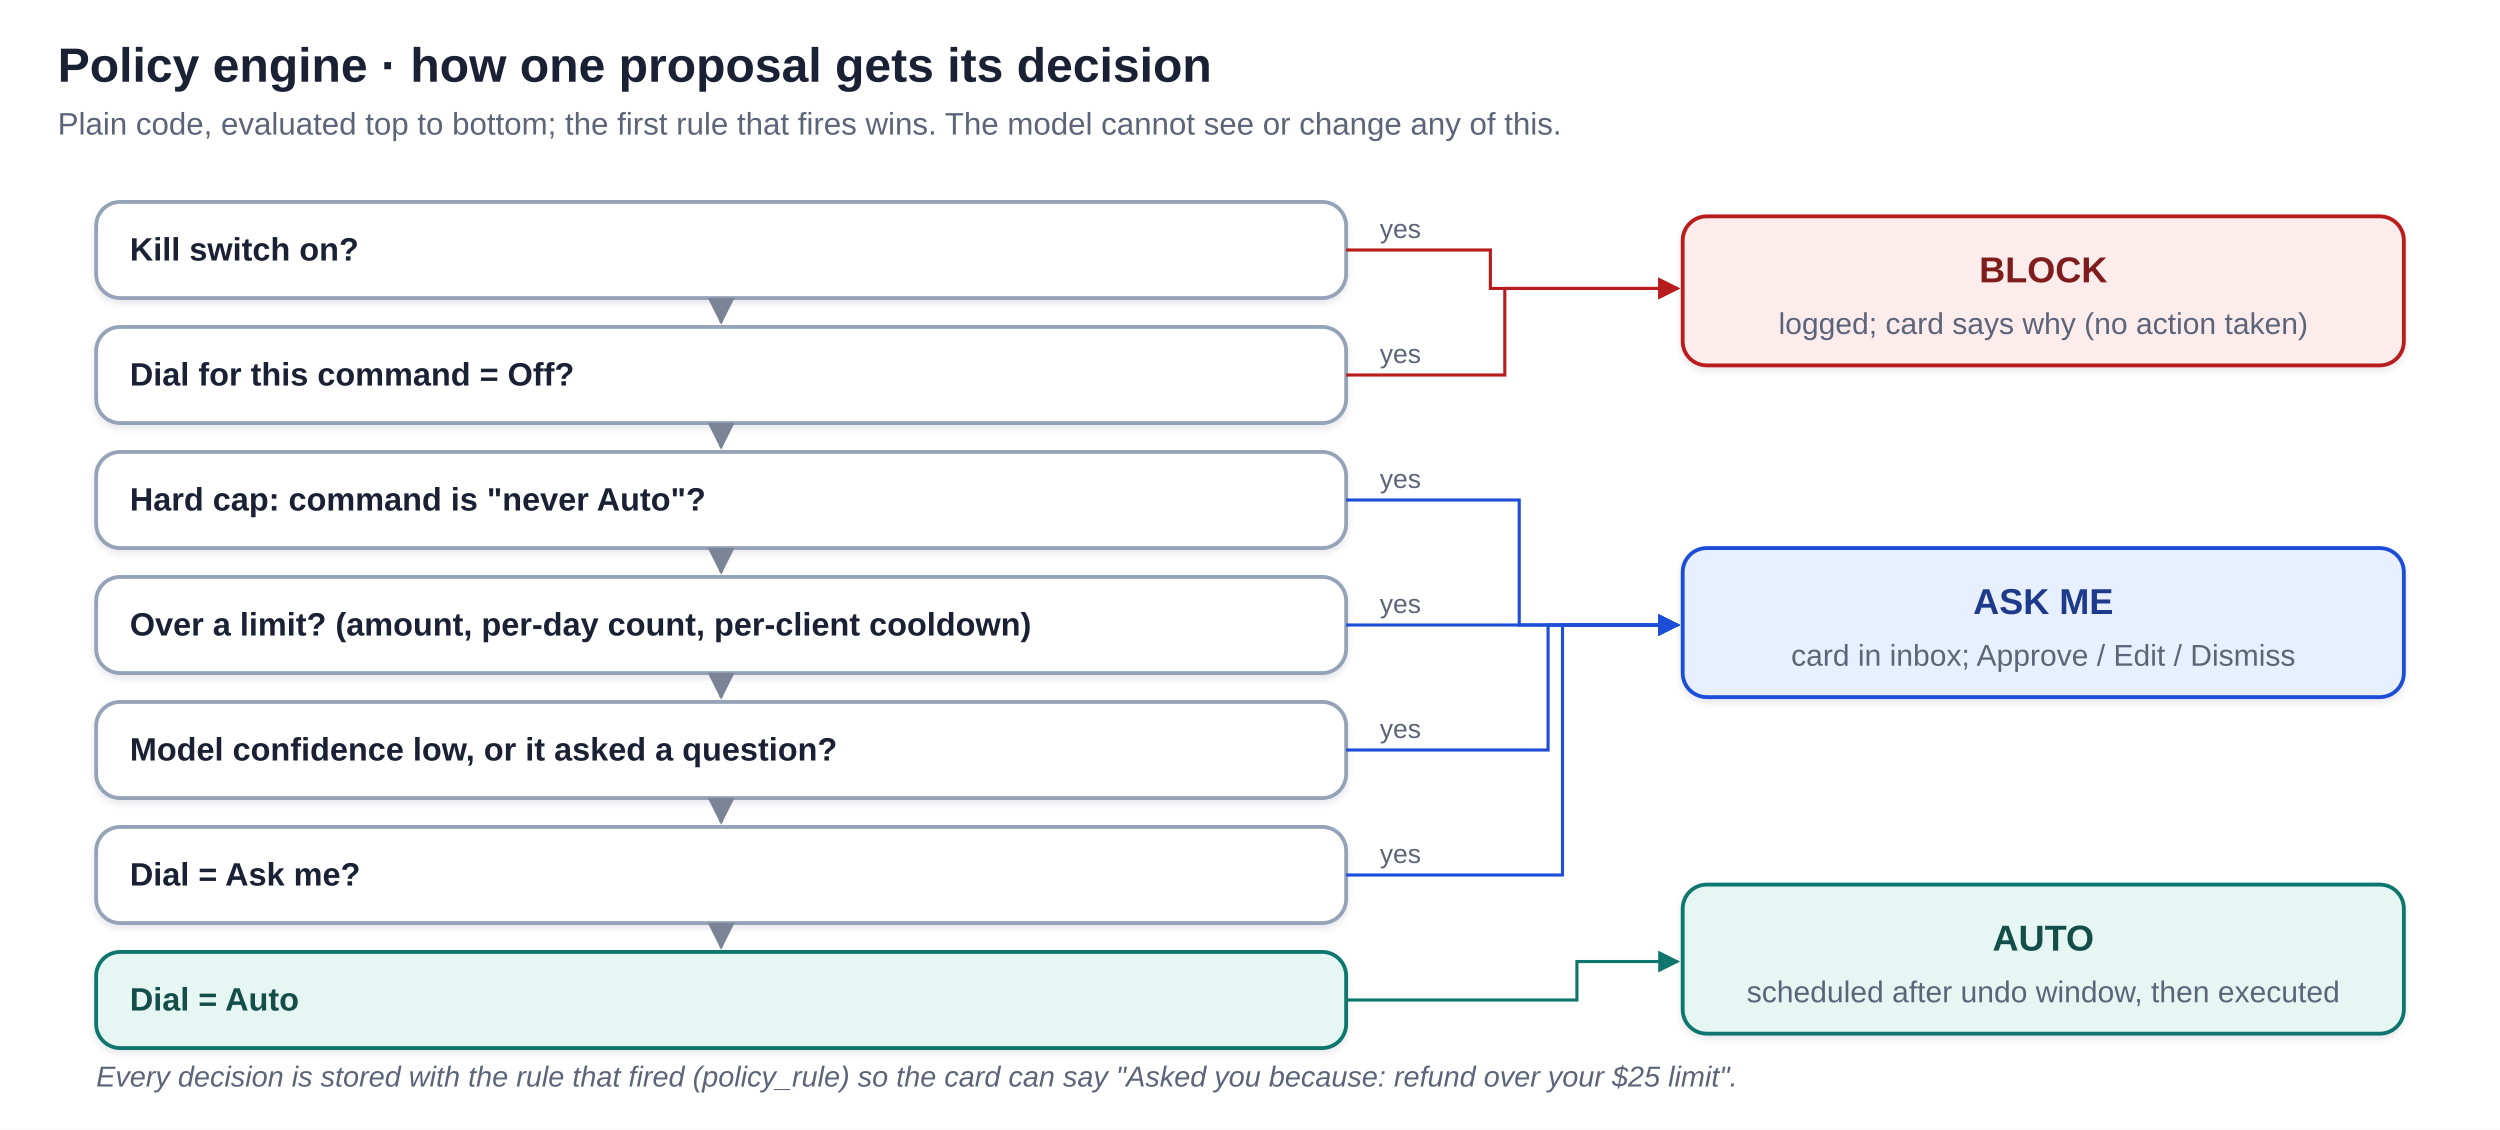
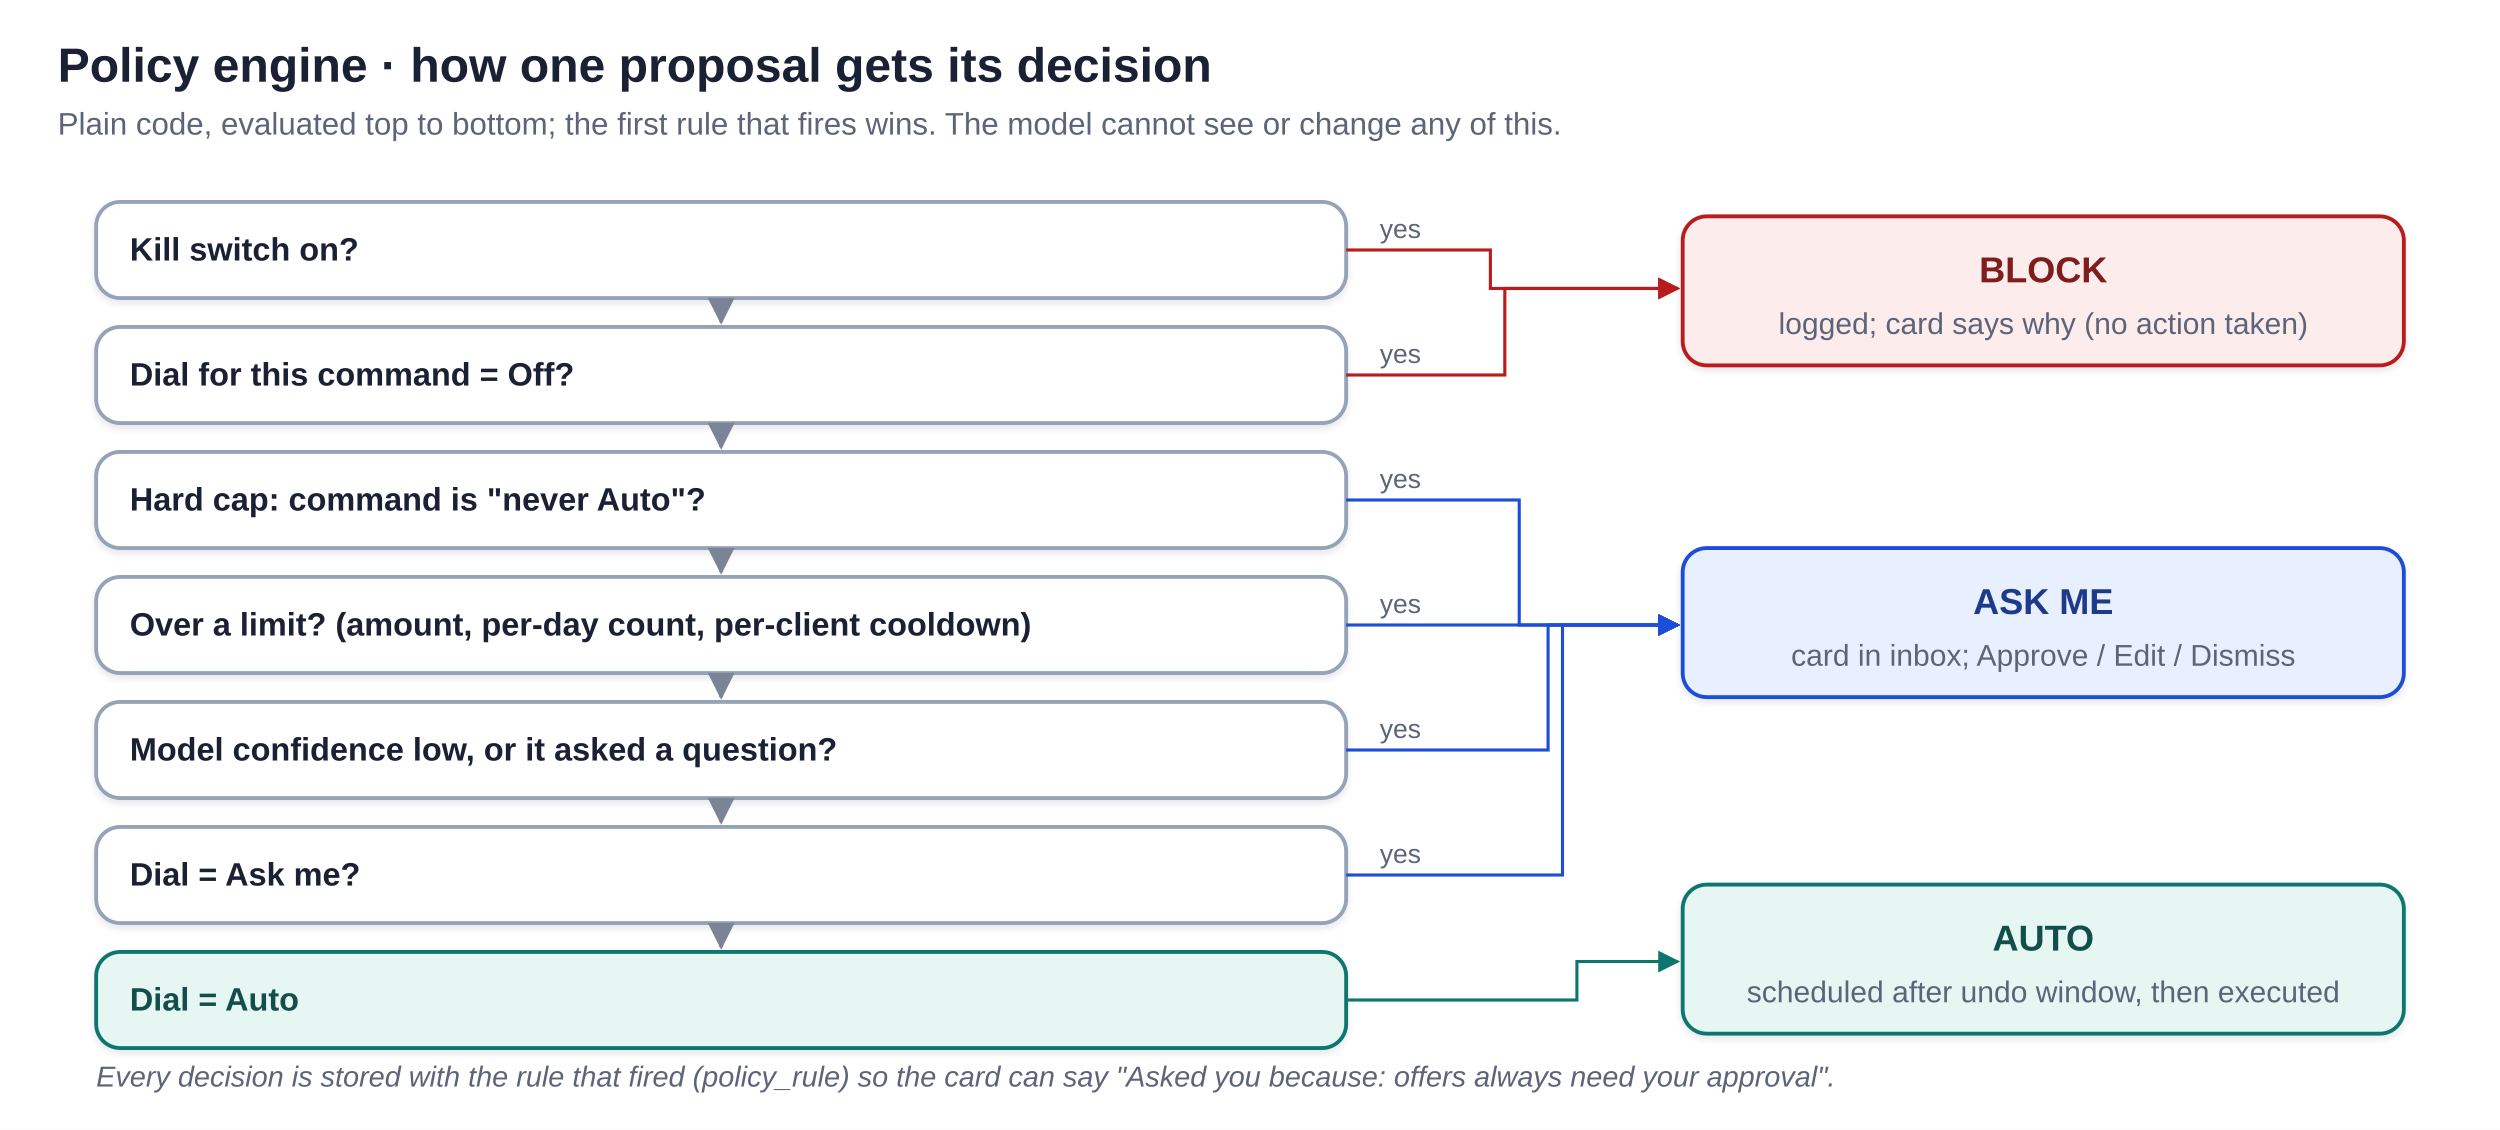
<svg xmlns="http://www.w3.org/2000/svg" viewBox="0 0 1040 470" width="1040" height="470" font-family="-apple-system, 'Segoe UI', 'Helvetica Neue', Arial, sans-serif" role="img" aria-label="Policy engine decision order">
  <defs>
    <marker id="ah" viewBox="0 0 10 10" refX="9" refY="5" markerWidth="7" markerHeight="7" orient="auto-start-reverse">
      <path d="M0,0 L10,5 L0,10 z" fill="#7b8496" />
    </marker>
    <marker id="ahv" viewBox="0 0 10 10" refX="9" refY="5" markerWidth="7" markerHeight="7" orient="auto-start-reverse">
      <path d="M0,0 L10,5 L0,10 z" fill="#6d28d9" />
    </marker>
    <marker id="ahr" viewBox="0 0 10 10" refX="9" refY="5" markerWidth="7" markerHeight="7" orient="auto-start-reverse">
      <path d="M0,0 L10,5 L0,10 z" fill="#b91c1c" />
    </marker>
    <marker id="ahb" viewBox="0 0 10 10" refX="9" refY="5" markerWidth="7" markerHeight="7" orient="auto-start-reverse">
      <path d="M0,0 L10,5 L0,10 z" fill="#1d4ed8" />
    </marker>
    <marker id="aht" viewBox="0 0 10 10" refX="9" refY="5" markerWidth="7" markerHeight="7" orient="auto-start-reverse">
      <path d="M0,0 L10,5 L0,10 z" fill="#0f766e" />
    </marker>
    <filter id="sh" x="-5%" y="-5%" width="110%" height="120%">
      <feDropShadow dx="0" dy="1.5" stdDeviation="1.5" flood-color="#0f172a" flood-opacity="0.10" />
    </filter>
  </defs>
  <rect x="0" y="0" width="1040" height="470" fill="#ffffff" />
  <text x="24" y="34" font-size="20" font-weight="750" fill="#1b2135" text-anchor="start">Policy engine · how one proposal gets its decision</text>
  <text x="24" y="56" font-size="13" font-weight="400" fill="#5b6478" text-anchor="start">Plain code, evaluated top to bottom; the first rule that fires wins. The model cannot see or change any of this.</text>
  <rect x="40" y="84" width="520" height="40" rx="10" fill="#ffffff" stroke="#94a3b8" stroke-width="1.6" filter="url(#sh)" />
  <text x="54" y="108.388" font-size="13.5" font-weight="650" fill="#1b2135" text-anchor="start">Kill switch on?</text>
  <path d="M300,124 L300,134" fill="none" stroke="#7b8496" stroke-width="1.6" marker-end="url(#ah)" />
  <path d="M560,104 L620,104 L620,120 L698,120" fill="none" stroke="#b91c1c" stroke-width="1.3" marker-end="url(#ahr)" />
  <text x="574" y="99" font-size="11" font-weight="400" fill="#5b6478" text-anchor="start">yes</text>
  <rect x="40" y="136" width="520" height="40" rx="10" fill="#ffffff" stroke="#94a3b8" stroke-width="1.6" filter="url(#sh)" />
  <text x="54" y="160.387" font-size="13.5" font-weight="650" fill="#1b2135" text-anchor="start">Dial for this command = Off?</text>
  <path d="M300,176 L300,186" fill="none" stroke="#7b8496" stroke-width="1.6" marker-end="url(#ah)" />
  <path d="M560,156 L626,156 L626,120 L698,120" fill="none" stroke="#b91c1c" stroke-width="1.3" marker-end="url(#ahr)" />
  <text x="574" y="151" font-size="11" font-weight="400" fill="#5b6478" text-anchor="start">yes</text>
  <rect x="40" y="188" width="520" height="40" rx="10" fill="#ffffff" stroke="#94a3b8" stroke-width="1.6" filter="url(#sh)" />
  <text x="54" y="212.387" font-size="13.5" font-weight="650" fill="#1b2135" text-anchor="start">Hard cap: command is "never Auto"?</text>
  <path d="M300,228 L300,238" fill="none" stroke="#7b8496" stroke-width="1.6" marker-end="url(#ah)" />
  <path d="M560,208 L632,208 L632,260 L698,260" fill="none" stroke="#1d4ed8" stroke-width="1.3" marker-end="url(#ahb)" />
  <text x="574" y="203" font-size="11" font-weight="400" fill="#5b6478" text-anchor="start">yes</text>
  <rect x="40" y="240" width="520" height="40" rx="10" fill="#ffffff" stroke="#94a3b8" stroke-width="1.6" filter="url(#sh)" />
  <text x="54" y="264.387" font-size="13.5" font-weight="650" fill="#1b2135" text-anchor="start">Over a limit? (amount, per-day count, per-client cooldown)</text>
  <path d="M300,280 L300,290" fill="none" stroke="#7b8496" stroke-width="1.6" marker-end="url(#ah)" />
  <path d="M560,260 L638,260 L638,260 L698,260" fill="none" stroke="#1d4ed8" stroke-width="1.3" marker-end="url(#ahb)" />
  <text x="574" y="255" font-size="11" font-weight="400" fill="#5b6478" text-anchor="start">yes</text>
  <rect x="40" y="292" width="520" height="40" rx="10" fill="#ffffff" stroke="#94a3b8" stroke-width="1.6" filter="url(#sh)" />
  <text x="54" y="316.387" font-size="13.5" font-weight="650" fill="#1b2135" text-anchor="start">Model confidence low, or it asked a question?</text>
  <path d="M300,332 L300,342" fill="none" stroke="#7b8496" stroke-width="1.6" marker-end="url(#ah)" />
  <path d="M560,312 L644,312 L644,260 L698,260" fill="none" stroke="#1d4ed8" stroke-width="1.3" marker-end="url(#ahb)" />
  <text x="574" y="307" font-size="11" font-weight="400" fill="#5b6478" text-anchor="start">yes</text>
  <rect x="40" y="344" width="520" height="40" rx="10" fill="#ffffff" stroke="#94a3b8" stroke-width="1.6" filter="url(#sh)" />
  <text x="54" y="368.387" font-size="13.5" font-weight="650" fill="#1b2135" text-anchor="start">Dial = Ask me?</text>
  <path d="M300,384 L300,394" fill="none" stroke="#7b8496" stroke-width="1.6" marker-end="url(#ah)" />
  <path d="M560,364 L650,364 L650,260 L698,260" fill="none" stroke="#1d4ed8" stroke-width="1.3" marker-end="url(#ahb)" />
  <text x="574" y="359" font-size="11" font-weight="400" fill="#5b6478" text-anchor="start">yes</text>
  <rect x="40" y="396" width="520" height="40" rx="10" fill="#e6f6f3" stroke="#0f766e" stroke-width="1.6" filter="url(#sh)" />
  <text x="54" y="420.387" font-size="13.5" font-weight="650" fill="#134e4a" text-anchor="start">Dial = Auto</text>
  <path d="M560,416 L656,416 L656,400 L698,400" fill="none" stroke="#0f766e" stroke-width="1.3" marker-end="url(#aht)" />
  <rect x="700" y="90" width="300" height="62" rx="10" fill="#fdecec" stroke="#b91c1c" stroke-width="1.6" filter="url(#sh)" />
  <text x="850" y="117.438" font-size="15" font-weight="650" fill="#7f1d1d" text-anchor="middle">BLOCK</text>
  <text x="850" y="138.938" font-size="12.5" font-weight="400" fill="#5b6478" text-anchor="middle">logged; card says why (no action taken)</text>
  <rect x="700" y="228" width="300" height="62" rx="10" fill="#e8efff" stroke="#1d4ed8" stroke-width="1.6" filter="url(#sh)" />
  <text x="850" y="255.438" font-size="15" font-weight="650" fill="#1e3a8a" text-anchor="middle">ASK ME</text>
  <text x="850" y="276.938" font-size="12.5" font-weight="400" fill="#5b6478" text-anchor="middle">card in inbox; Approve / Edit / Dismiss</text>
  <rect x="700" y="368" width="300" height="62" rx="10" fill="#e6f6f3" stroke="#0f766e" stroke-width="1.6" filter="url(#sh)" />
  <text x="850" y="395.438" font-size="15" font-weight="650" fill="#134e4a" text-anchor="middle">AUTO</text>
  <text x="850" y="416.938" font-size="12.5" font-weight="400" fill="#5b6478" text-anchor="middle">scheduled after undo window, then executed</text>
-   <text x="40" y="452" font-size="12" font-weight="400" fill="#5b6478" text-anchor="start" font-style="italic">Every decision is stored with the rule that fired (policy_rule) so the card can say "Asked you because: refund over your $25 limit".</text>
+   <text x="40" y="452" font-size="12" font-weight="400" fill="#5b6478" text-anchor="start" font-style="italic">Every decision is stored with the rule that fired (policy_rule) so the card can say "Asked you because: offers always need your approval".</text>
</svg>
